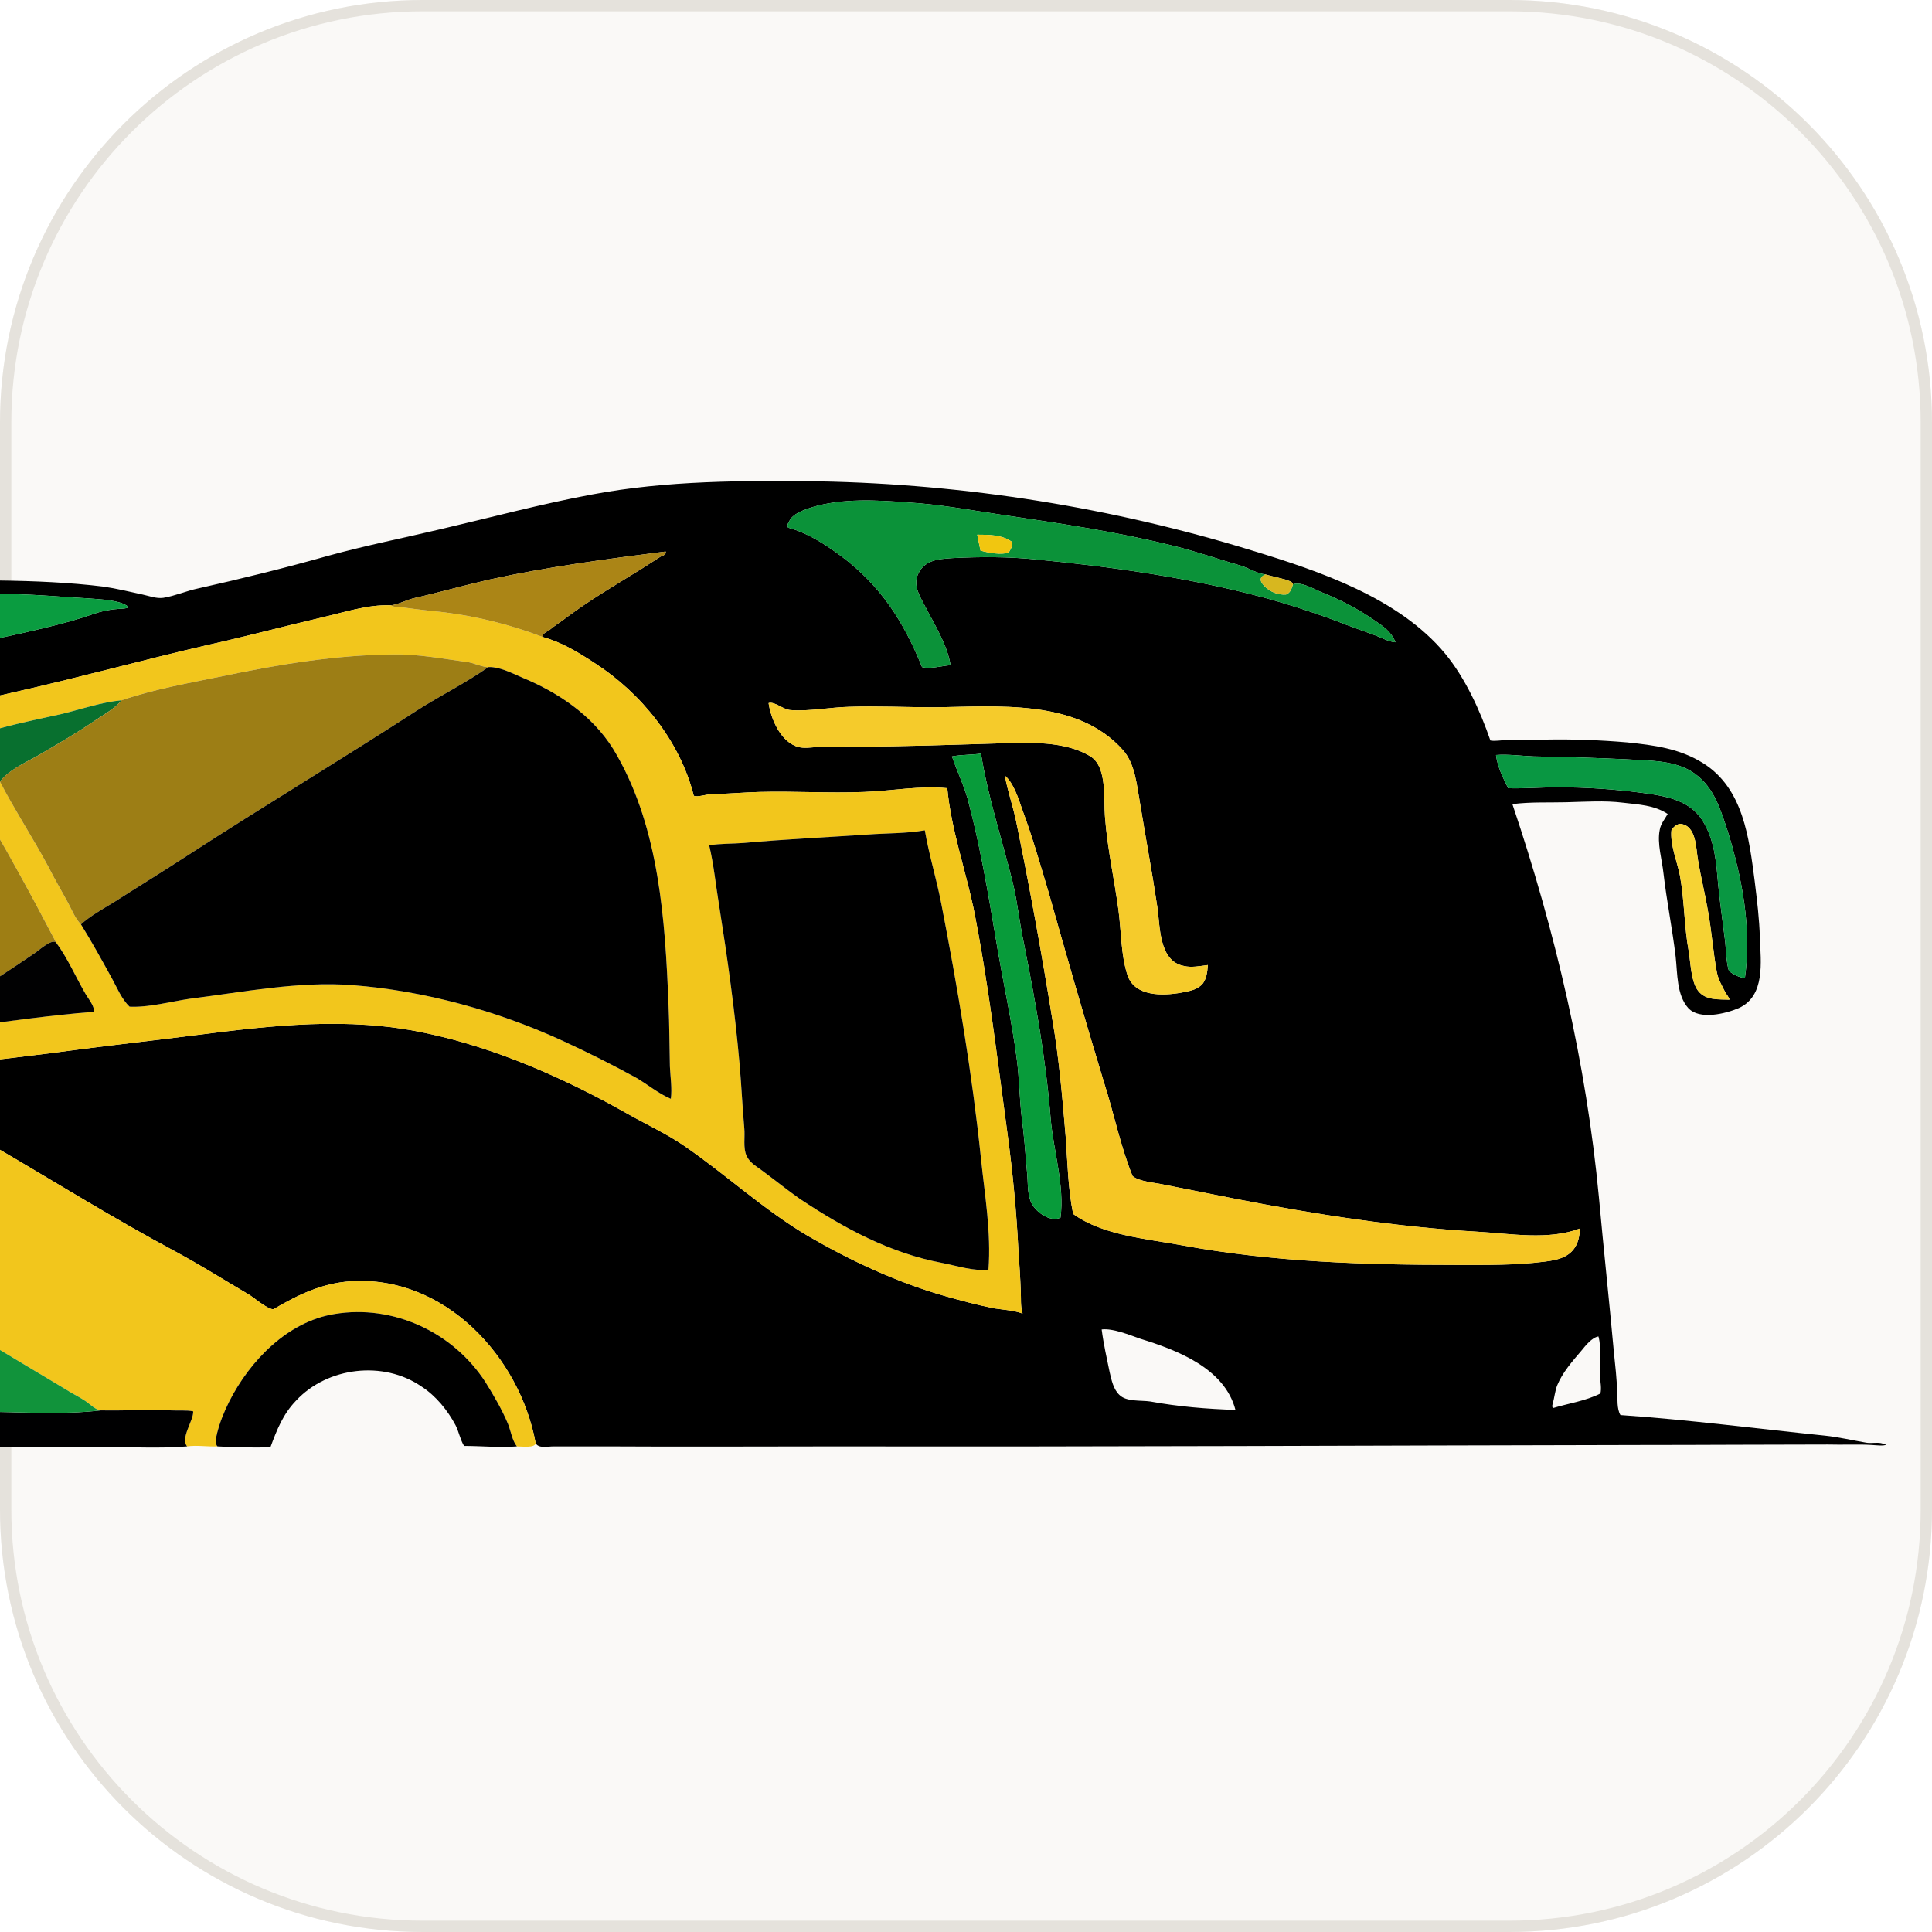
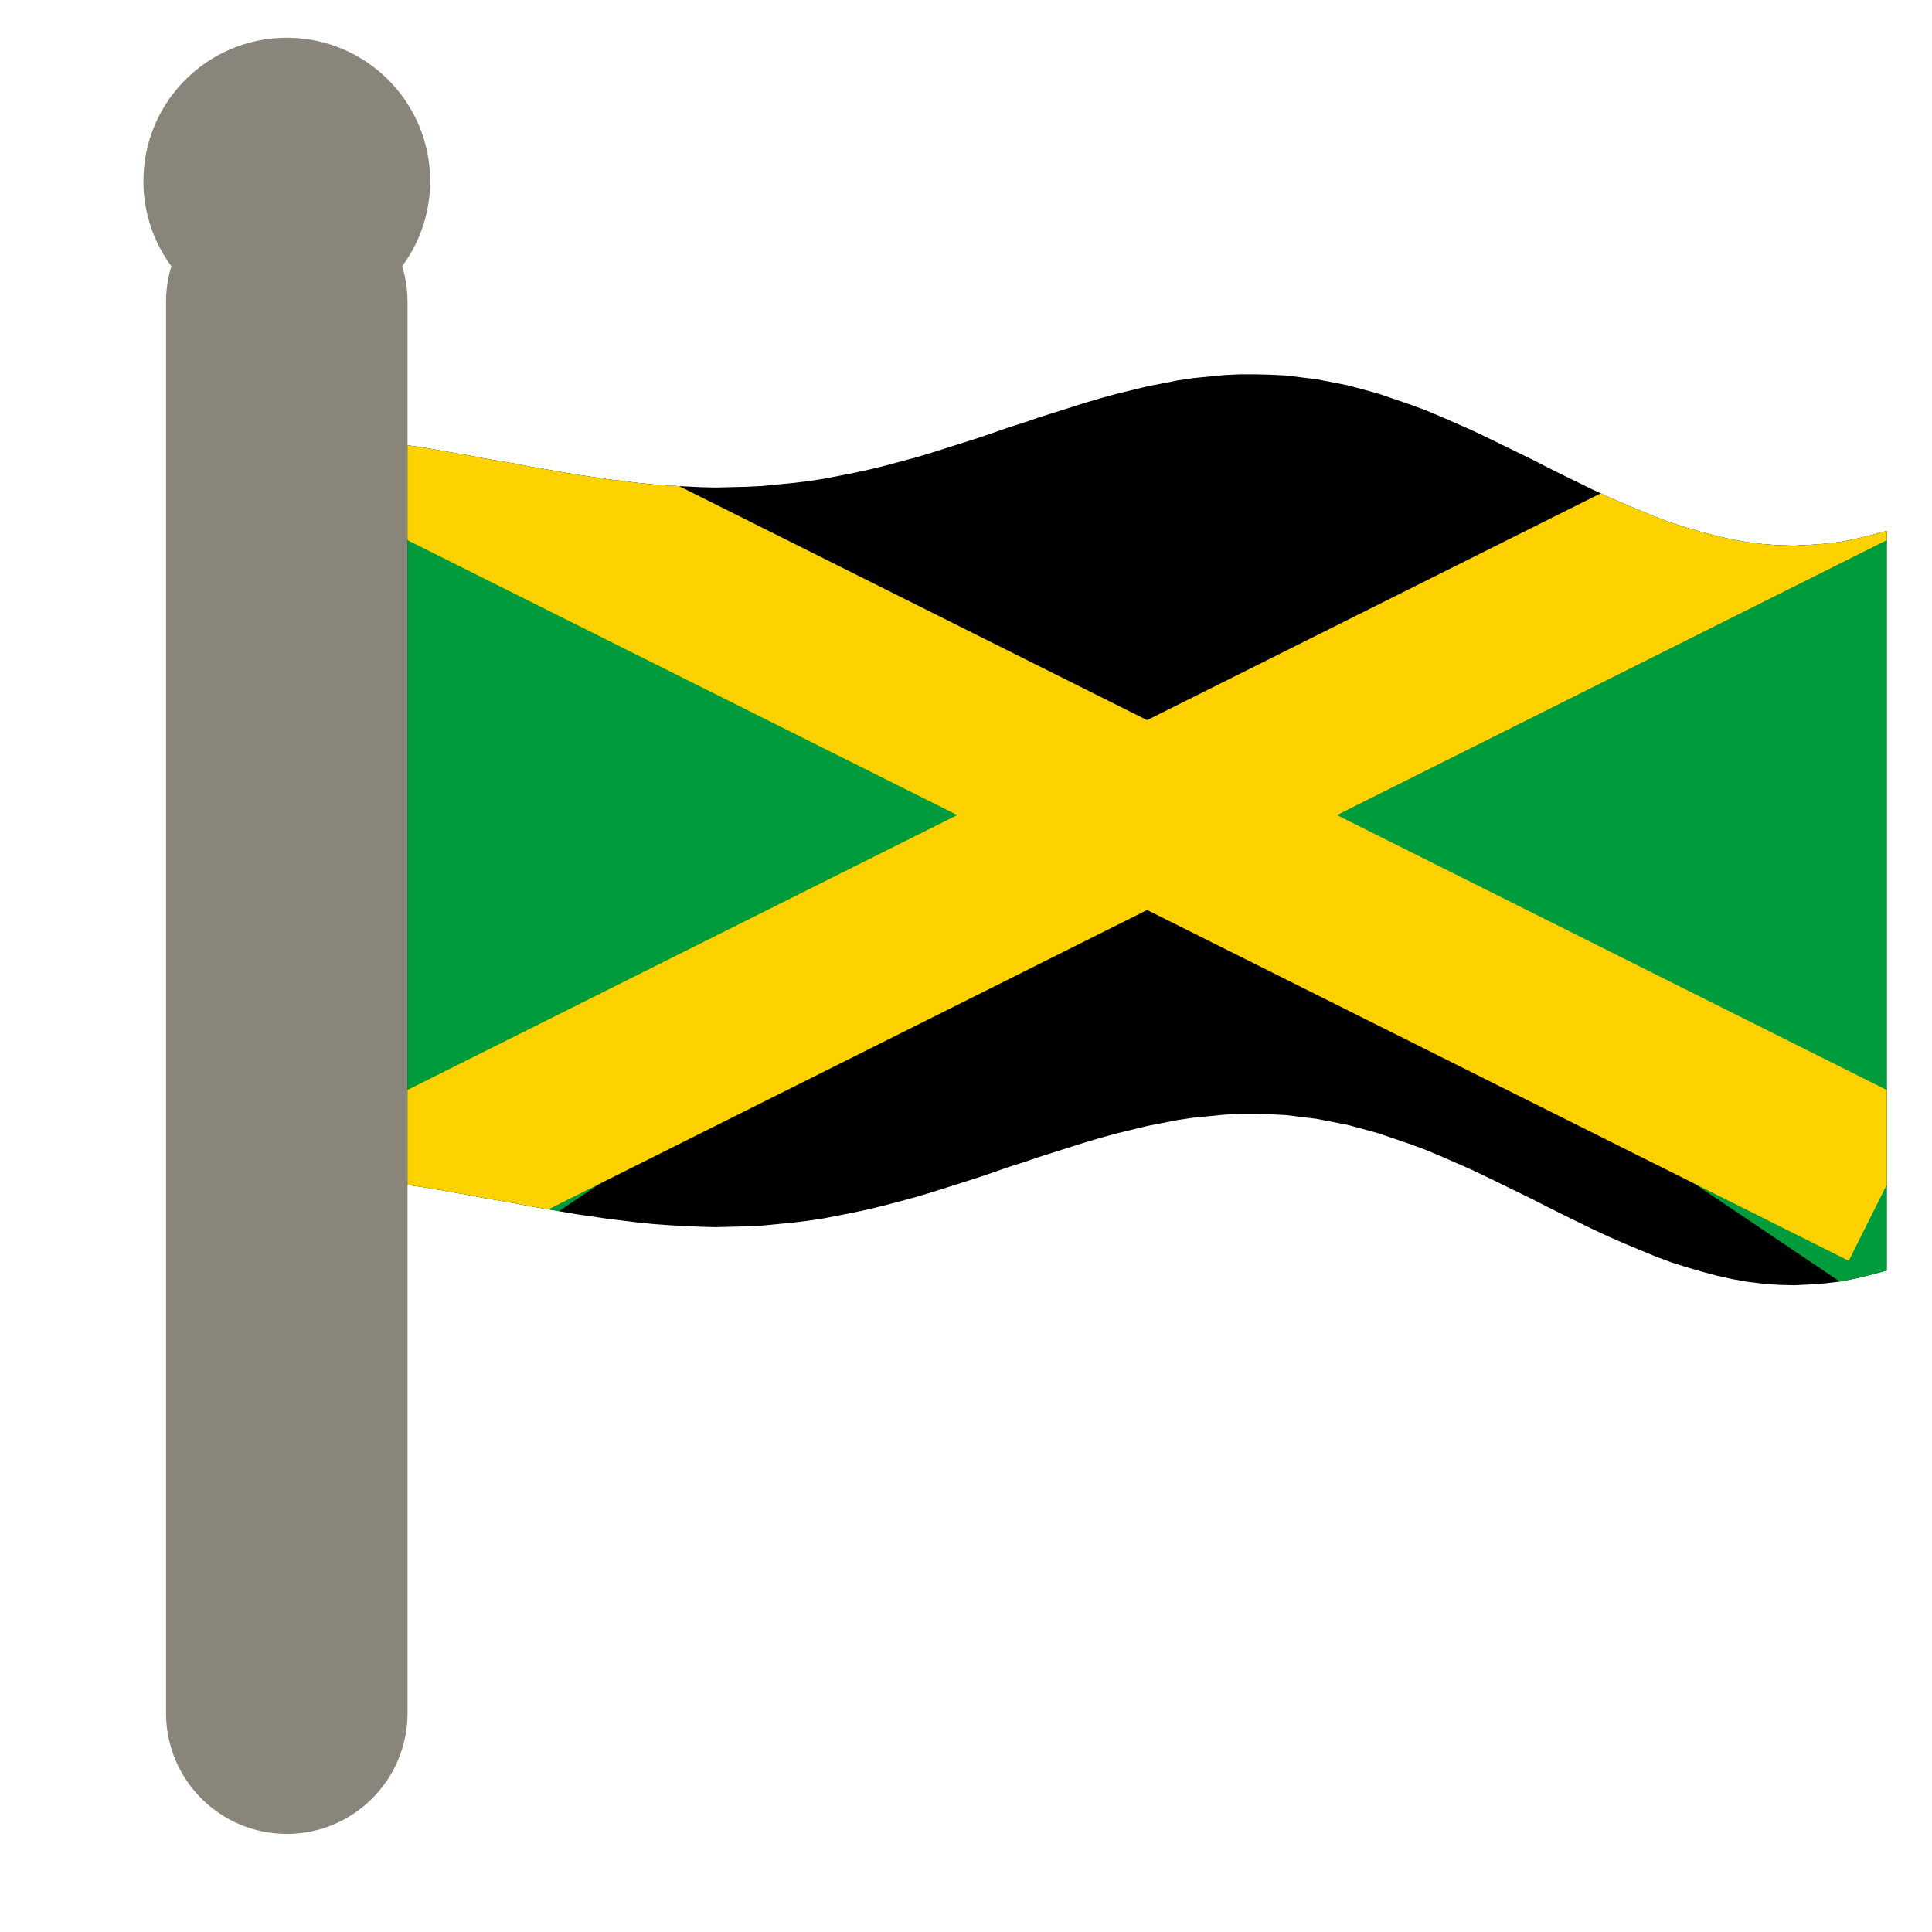
<svg xmlns="http://www.w3.org/2000/svg" viewBox="0 0 512 512" role="img" aria-label="MAPL Tours Jamaica">
  <defs>
-     <clipPath id="tile">
-       <rect width="512" height="512" rx="112" />
+     <clipPath id="cloth">
+       <path d="M 108.0 118.0 L 112.1 118.6 L 116.2 119.3 L 120.2 120.0 L 124.3 120.7 L 128.4 121.5 L 132.5 122.2 L 136.6 122.9 L 140.7 123.7 L 144.8 124.4 L 148.8 125.1 L 152.9 125.8 L 157.0 126.4 L 161.1 127.0 L 165.2 127.5 L 169.2 128.0 L 173.3 128.4 L 177.4 128.7 L 181.5 128.9 L 185.6 129.1 L 189.7 129.2 L 193.8 129.1 L 197.8 129.0 L 201.9 128.8 L 206.0 128.4 L 210.1 128.0 L 214.2 127.5 L 218.2 126.9 L 222.3 126.1 L 226.4 125.3 L 230.5 124.4 L 234.6 123.4 L 238.7 122.3 L 242.8 121.2 L 246.8 120.0 L 250.9 118.7 L 255.0 117.4 L 259.1 116.1 L 263.2 114.7 L 267.2 113.3 L 271.3 112.0 L 275.4 110.6 L 279.5 109.3 L 283.6 108.0 L 287.7 106.7 L 291.8 105.5 L 295.8 104.4 L 299.9 103.4 L 304.0 102.4 L 308.1 101.6 L 312.2 100.8 L 316.2 100.2 L 320.3 99.8 L 324.4 99.4 L 328.5 99.2 L 332.6 99.2 L 336.7 99.3 L 340.8 99.5 L 344.8 100.0 L 348.9 100.5 L 353.0 101.3 L 357.1 102.1 L 361.2 103.2 L 365.2 104.3 L 369.3 105.7 L 373.4 107.1 L 377.5 108.6 L 381.6 110.3 L 385.7 112.1 L 389.8 113.9 L 393.8 115.8 L 397.9 117.8 L 402.0 119.8 L 406.1 121.8 L 410.2 123.9 L 414.2 125.9 L 418.3 127.9 L 422.4 129.9 L 426.5 131.8 L 430.6 133.6 L 434.7 135.3 L 438.8 137.0 L 442.8 138.5 L 446.9 139.8 L 451.0 141.0 L 455.1 142.1 L 459.2 143.0 L 463.2 143.7 L 467.3 144.2 L 471.4 144.5 L 475.5 144.6 L 479.6 144.4 L 483.7 144.1 L 487.8 143.6 L 491.8 142.8 L 495.9 141.8 L 500.0 140.7 L 500.0 336.7 L 495.9 337.8 L 491.8 338.8 L 487.8 339.6 L 483.7 340.1 L 479.6 340.4 L 475.5 340.6 L 471.4 340.5 L 467.3 340.2 L 463.2 339.7 L 459.2 339.0 L 455.1 338.1 L 451.0 337.0 L 446.9 335.8 L 442.8 334.5 L 438.8 333.0 L 434.7 331.3 L 430.6 329.6 L 426.5 327.8 L 422.4 325.9 L 418.3 323.9 L 414.2 321.9 L 410.2 319.9 L 406.1 317.8 L 402.0 315.8 L 397.9 313.8 L 393.8 311.8 L 389.8 309.9 L 385.7 308.1 L 381.6 306.3 L 377.5 304.6 L 373.4 303.1 L 369.3 301.7 L 365.2 300.3 L 361.2 299.2 L 357.1 298.1 L 353.0 297.3 L 348.9 296.5 L 344.8 296.0 L 340.8 295.5 L 336.7 295.3 L 332.6 295.2 L 328.5 295.2 L 324.4 295.4 L 320.3 295.8 L 316.2 296.2 L 312.2 296.8 L 308.1 297.6 L 304.0 298.4 L 299.9 299.4 L 295.8 300.4 L 291.8 301.5 L 287.7 302.7 L 283.6 304.0 L 279.5 305.3 L 275.4 306.6 L 271.3 308.0 L 267.2 309.3 L 263.2 310.7 L 259.1 312.1 L 255.0 313.4 L 250.9 314.7 L 246.8 316.0 L 242.8 317.2 L 238.7 318.3 L 234.6 319.4 L 230.5 320.4 L 226.4 321.3 L 222.3 322.1 L 218.2 322.9 L 214.2 323.5 L 210.1 324.0 L 206.0 324.4 L 201.9 324.8 L 197.8 325.0 L 193.8 325.1 L 189.7 325.2 L 185.6 325.1 L 181.5 324.9 L 177.4 324.7 L 173.3 324.4 L 169.2 324.0 L 165.2 323.5 L 161.1 323.0 L 157.0 322.4 L 152.9 321.8 L 148.8 321.1 L 144.8 320.4 L 140.7 319.7 L 136.6 318.9 L 132.5 318.2 L 128.4 317.5 L 124.3 316.7 L 120.2 316.0 L 116.2 315.3 L 112.1 314.6 L 108.0 314.0 Z" />
    </clipPath>
  </defs>
-   <rect width="512" height="512" rx="112" fill="#FAF9F7" />
-   <rect x="1.5" y="1.5" width="509" height="509" rx="110.5" fill="none" stroke="#E5E2DC" stroke-width="3" />
-   <g clip-path="url(#tile)">
-     <g transform="translate(-595.06 -275.84) scale(1.23971)">
-       <path d="M594.5 531C591.1 512.5 575 495.1 555 496.4C548.8 496.8 543.7 499.3 538.4 502.4C536.8 502.2 534.3 499.8 532.8 499C527.7 496 522.8 492.9 517.6 490.1C504.5 483.1 491.8 475.2 479 467.7C473.3 464.4 467.6 461.2 461.9 457.9C459.2 456.4 456.1 454.9 453.7 452.9C454.9 452.2 456.5 452.2 457.9 452C461.1 451.5 464.2 450.9 467.4 450.5C477.6 449.2 487.8 448.1 498 446.7C505.9 445.7 513.8 444.8 521.7 443.8C538.2 441.7 554.4 439.8 570.8 443.3C585.7 446.4 600.5 452.9 613.8 460.4C617.8 462.7 622 464.6 625.9 467.2C635 473.4 643.2 481.1 652.7 486.7C661.8 492 671.7 496.6 681.8 499.5C685.3 500.5 689 501.5 692.6 502.2C694.6 502.5 696.7 502.6 698.6 503.3C698.1 501.8 698.3 500 698.2 498.4C698.1 495.5 697.9 492.7 697.7 489.8C697.3 481.6 696.5 473.3 695.4 465.1C693.2 449 691.3 432.6 688.1 416.6C686.3 408.2 683.3 399.6 682.5 391C676.7 390.4 670.5 391.6 664.7 391.8C657.2 392.1 649.8 391.6 642.3 391.8C638.9 391.9 635.4 392.2 631.9 392.3C631 392.3 629 393 628.3 392.6C625.4 381 617.1 370.7 607.2 364.3C603.7 362 600.1 359.8 596.1 358.7C595.7 358.1 596.9 357.5 597.3 357.3C598.6 356.2 600.1 355.3 601.5 354.2C606.5 350.5 612 347.3 617.3 344C618.6 343.2 619.9 342.3 621.2 341.5C621.7 341.3 622.5 341 622.3 340.4C609.7 342 596.9 343.7 584.6 346.4C579.3 347.6 574.1 349.1 568.8 350.3C567.2 350.6 565 351.8 563.5 351.9C558.6 351.7 553.6 353.4 548.8 354.5C540.6 356.4 532.5 358.6 524.3 360.4C510.5 363.6 496.7 367.4 482.9 370.5C468.9 373.7 454.9 376.9 440.9 380.3C416.6 386.2 392.1 391.5 367.7 397.1C345.1 402.3 322.5 407.8 299.8 412.7C283.4 416.3 267.2 420.1 250.9 423.7C243.5 425.3 235.8 426.2 228.6 428.4C222.2 430.3 219.4 436.3 217.5 442.3C216 447.5 215.4 452.6 215.1 457.9C214.8 461.8 214.8 466.3 216.4 470C217.8 473.1 220.4 475.8 223.2 477.8C227.6 480.9 232.8 479.9 237.8 479.2C244.5 478.2 251.3 477.6 258.1 476.6C264.5 475.7 271 475.3 277.4 474.5C292.9 472.7 308.2 470.2 323.7 468.8C329.2 468.3 334.6 467.1 340.1 466.3C342.2 466 344.6 465.2 346.7 465.5C347.2 465.8 345.2 466.6 344.9 466.8C343.4 467.6 342 468.6 340.5 469.4C336.3 471.9 332.1 474.7 327.9 477.3C321.1 481.5 313.8 485.4 307.2 489.8C303.1 492.6 298.7 495 294.6 497.7C293.5 498.4 292.5 499.7 291.4 500.3C289.6 500.4 287.9 499.8 286.1 500C281.7 500.4 277.3 503.4 274.4 506.5C272.4 508.7 271.8 512.2 269.3 513.8C264 517.3 258 519.8 252.9 523.5C251.2 524.7 249 525.6 247.7 527.2C252.3 527.7 257 527 261.5 527.6C262.5 527.8 263.5 527.7 264.4 528C264.2 529.1 264.1 531.2 263.4 532.1C259.6 532.7 255.4 532.2 251.5 532.2C243.7 532.2 235.8 532.2 228 532.2C204.2 532.2 180.3 532.4 156.5 532.5C147.6 532.5 138.7 532.7 129.8 532.7C127.4 532.8 125.1 532.4 122.8 532.4C121.7 532.4 120.2 532.6 119.2 532C121.4 531.2 124 531.4 126.3 531.1C133.6 529.9 141.1 530.1 148.5 529.6C168.8 528.3 189.1 526.3 209.5 525.8C209.4 525.4 208.5 524.5 208.3 524.1C207.7 523.3 207.2 522.3 206.9 521.3C205.5 517 205.6 511 206 506.4C200.1 506.3 194.3 505.2 188.5 504.5C182.2 503.7 175.8 503.2 169.5 502.5C169.9 501.5 170.8 501.6 171.7 501.5C173.9 501.2 176 501.1 178.1 501.1C187.3 500.9 196.7 499.1 205.9 499.6C206.3 498.2 206.1 496.5 206.1 495.1C206.1 492.4 206.3 489.8 205.9 487.1C185.5 489 164.9 489.7 144.4 490.9C138.6 491.2 132.7 491.6 126.8 491.8C124.1 491.9 120.6 492.3 118.1 491.4C118.8 490.9 119.9 490.9 120.7 490.8C122.3 490.6 123.9 490.3 125.6 490C131.9 488.8 138.4 487.9 144.8 487.1C160.9 485 176.8 481.7 192.8 479C197.2 478.3 201.4 477.2 205.8 476.5C206.1 475.9 206.1 475.1 206.1 474.4C206.3 472.6 206.7 470.5 206.2 468.7C200.8 468.7 195.4 468.9 190 468.9C188.7 468.9 187.4 469 186.1 469.1C185.9 469.1 184.8 469.2 184.8 468.9C184.7 468.3 185.6 468.3 186 468.2C187.3 468.1 188.7 467.7 190 467.2C193.5 466 197 465 200.7 464.2C202.7 463.8 205.6 463.7 207.5 462.8C208 460.4 207.8 457.7 207.7 455.3C205.3 454.8 202.1 455.8 199.7 456.3C195.9 456.9 191.9 457.4 188 457.7C177.1 458.4 166.3 460.1 155.4 461.5C147 462.6 138.4 463.2 129.9 463.9C121.6 464.5 113.4 466 105.1 466.8C102.3 467 99.7 467.5 96.9 467.4C96.3 467.4 92.9 467.6 93.2 467.2C95.6 465.6 100.5 465.4 103.5 464.9C111.2 463.5 119 462.3 126.7 461C136.6 459.3 146.3 456.7 156.1 454.6C165.1 452.5 174.2 450.8 183.3 448.7C188.8 447.5 194.3 446.3 199.9 445.2C202.7 444.7 206.1 444.6 208.6 443.5C209.7 440.5 209.7 437 210.6 434C212.1 428.9 215.6 424.8 219.9 422C223.9 419.4 229.4 419.1 233.9 418C243.9 415.6 254 413.3 264 410.9C297.1 403 330.1 395.1 363.4 387.9C364 387.3 364.3 386.4 364.7 385.6C365.7 383.8 367.4 381.3 367.1 379.1C363.8 379.5 360.5 380.5 357.3 381.3C349.9 382.9 342.6 384.8 335.3 386.3C313.9 390.5 292.5 394.2 271.2 398.8C260.6 401.1 250 403.1 239.4 405.6C235.9 406.4 232.4 406.8 228.9 407.5C227.5 407.8 226.2 408.1 224.9 408.4C224.5 408.5 223 408.8 223.7 408.2C230.9 405.6 238.4 404.1 245.9 402.5C252.2 401.1 258.5 399.3 264.8 397.8C293.1 390.8 321.5 383.8 349.8 376.9C367.5 372.6 385.1 368.4 402.7 363.8C413.5 361 424.4 358 435.3 355.5C446.7 352.9 458 348.4 469.5 346.7C473 346.1 476.5 346.6 480 346.6C487.3 346.7 494.8 347 502.1 347.9C504.9 348.3 507.7 349 510.5 349.6C511.9 349.9 513.4 350.5 514.9 350.3C517.4 349.9 519.9 348.8 522.3 348.3C531.7 346.2 541 343.9 550.2 341.3C558.2 339.1 566.3 337.5 574.3 335.6C585 333.1 595.8 330.2 606.6 328.2C622.5 325.2 639.1 325.2 655.2 325.4C686.5 326 717.8 331 747.7 340.2C762.1 344.6 779 350.3 788.9 362.2C793.2 367.4 796.4 374.4 798.6 380.8C799.7 381 801 380.7 802.1 380.7C804.9 380.7 807.7 380.7 810.5 380.6C816.3 380.5 822 380.7 827.8 381.2C833.6 381.8 839 382.5 844 385.6C852.7 391 853.9 401.7 855.1 410.9C855.6 415 856.1 419 856.2 423C856.4 428.1 857.4 435.4 851.7 438C848.9 439.2 843.3 440.6 840.9 438C838.4 435.2 838.6 430.6 838.2 427C837.5 421.1 836.3 415.2 835.6 409.2C835.3 406.3 834.2 402.8 834.8 399.9C835 398.6 835.9 397.6 836.5 396.5C833.6 394.6 830.3 394.5 827 394.1C823 393.6 818.9 393.9 814.8 394C811 394.1 807.2 393.9 803.3 394.4C812.5 421.7 819.1 449.8 821.8 478.5C822.8 489.5 824 500.6 825 511.6C825.3 514.4 825.6 517.2 825.7 520C825.8 521.5 825.6 523.7 826.4 525C841 526 855.5 527.9 870.1 529.4C873 529.7 876 530.4 878.9 530.9C880 531.1 881 530.8 882.1 531C882.2 531.1 883.1 531.1 883.1 531.3C883.1 531.7 880.4 531.4 880.2 531.4C877.1 531.2 874 531.4 870.8 531.3C857.5 531.3 844.1 531.4 830.7 531.4C773.7 531.5 716.6 531.8 659.5 531.7C643 531.7 626.5 531.8 610 531.7C606.1 531.7 602.2 531.7 598.3 531.7C597.1 531.7 595.1 532.2 594.5 531ZM367.9 385.6C367.8 385.8 367.8 386 367.7 386.1C367.9 386.4 368.4 386 368.7 385.9C369.8 385.5 370.9 385.1 372 384.7C376.2 383.5 380.7 382.4 385 381.4C394.7 379.1 404.6 377.2 414.3 374.8C423.1 372.6 431.7 370 440.6 368.4C447.4 367.2 453.9 365.2 460.5 363.4C468.5 361.4 476.5 359.6 484.5 357.9C489.7 356.7 495 355.5 500.1 353.7C501.6 353.2 503.3 352.8 505 352.7C505.3 352.6 507.5 352.7 507.4 352.2C505.7 350.7 500.9 350.6 498.6 350.4C491.1 350 483.4 349.1 475.8 349.7C470.9 350 466.1 351.4 461.3 352.5C452.1 354.5 443 357 433.8 359.5C420.6 363.1 406.8 365.6 393.7 369.9C389.1 371.4 384.4 372.4 379.8 374C376.9 375 373.7 376.2 371.6 378.5C369.7 380.5 368.8 383.1 367.9 385.6ZM644.3 372.8C644.8 376.2 646.9 381.2 650.7 382.2C651.9 382.5 653.3 382.3 654.5 382.2C657.4 382.2 660.3 382 663.2 382.1C673.4 382.1 683.8 381.7 694 381.4C700 381.2 707.8 380.9 713.1 384.2C716.7 386.4 715.9 393.3 716.2 397C716.7 403.8 718.2 410.4 719.1 417.1C719.7 421.6 719.6 426.6 721 430.9C722.5 435.6 728.6 435.4 732.5 434.7C734 434.4 735.6 434.2 736.8 433.1C737.9 432.1 738.1 430.2 738.2 428.8C736.6 429 734.7 429.4 733.1 429C727.7 428 728 420.5 727.4 416.4C726.3 409 724.9 401.6 723.7 394.2C723 390.4 722.7 385.9 720.1 382.9C710.2 371.7 692.9 373.6 679.5 373.7C673.5 373.7 667.5 373.4 661.5 373.6C657.4 373.7 653.1 374.6 649 374.3C647.4 374.2 645.6 372.4 644.3 372.8ZM756.4 347.4C756.3 346.8 755.3 346.6 754.8 346.4C753.4 346 751.9 345.7 750.5 345.3C748.8 345.1 747.2 344.1 745.5 343.5C740.6 342.1 735.8 340.4 730.9 339.2C718.9 336.2 706.7 334.4 694.5 332.6C687.7 331.6 680.9 330.3 674 329.9C667.4 329.4 660.1 329 653.7 330.9C652.2 331.4 650.2 332 649.1 333.3C648.8 333.8 648 334.8 648.5 335.3C652.6 336.4 656.3 338.8 659.7 341.3C668.2 347.6 673.2 355.4 677.1 365.1C678.8 365.6 681.4 364.8 683.2 364.7C682.5 360.3 679.7 355.9 677.7 352C676.7 350.1 675.3 347.9 676.1 345.6C677.4 342.2 680.5 342 683.7 341.8C689.7 341.5 695.6 341.5 701.5 342.1C718.1 343.7 734.3 346 750.4 350.3C756.2 351.9 762.3 353.9 767.9 356.1C770 356.9 772.1 357.6 774.2 358.4C775.5 358.9 776.9 359.7 778.3 359.8C777.5 357.6 775.6 356.3 773.8 355.1C770.2 352.6 766.5 350.7 762.5 349.1C760.8 348.4 758.2 346.8 756.4 347.4ZM683.5 384.2C684.7 387.7 686.4 391.1 687.2 394.6C689.9 405 691.6 415.7 693.4 426.3C694.7 433.7 696.3 441 697.3 448.5C697.9 452.7 697.9 457 698.4 461.3C698.9 465.1 699.2 468.9 699.5 472.6C699.8 474.9 699.5 477.4 700.4 479.5C701.2 481.4 704.4 483.9 706.7 482.8C707.6 476 705.2 468.5 704.6 461.7C703.6 449 701.3 436.3 698.8 423.8C697.9 419.6 697.5 415.3 696.5 411.2C694.2 402 691.2 392.9 689.7 383.6C687.7 383.9 685.6 383.8 683.5 384.2ZM694.8 388.3C695.4 391.6 696.5 394.7 697.2 398C700.1 412.1 702.7 426.4 705 440.7C706.4 448.8 707.1 457.2 707.8 465.4C708.2 470.9 708.3 476.6 709.4 482C715.7 486.6 725.1 487.3 732.6 488.7C752.1 492.3 771.7 492.9 791.5 492.9C797.7 492.9 804 493 810.2 492.2C813.5 491.8 816.4 491 817.4 487.5C817.6 486.7 817.7 485.9 817.8 485.1C811 487.7 802.9 486.2 795.8 485.8C778.5 484.8 761.2 482.1 744.2 478.8C739 477.8 733.8 476.7 728.6 475.7C726.8 475.3 723.5 475.1 722.1 473.9C719.5 467.5 718.1 460.4 716 453.9C711.9 440.4 708 426.9 704.2 413.4C702.4 407.4 700.7 401.4 698.5 395.5C697.7 393.2 696.7 389.9 694.8 388.3ZM715.5 506.7C715.9 509.8 716.6 512.9 717.2 515.8C717.6 517.5 718 519.5 719.3 520.7C720.8 522.2 723.9 521.8 725.9 522.1C731.9 523.2 738 523.7 744.1 523.9C741.8 515 731.6 511.1 723.8 508.7C721.5 507.9 717.9 506.4 715.5 506.7ZM799.8 383.9C800.1 386.4 801.3 388.8 802.4 391C805.9 391.1 809.5 390.8 813 390.8C819.1 390.8 825.1 391.2 831.1 392C836.4 392.7 841.7 393.6 844.4 398.7C846.6 402.7 846.9 407.1 847.3 411.7C847.7 415.7 848.3 419.8 848.8 423.9C849 425.9 849 428.2 849.6 430.1C850.7 430.9 851.7 431.4 853 431.6C854.5 421 852.4 410.1 849.3 400.1C847.6 395 846.2 390.2 841.4 387.3C837.3 384.9 831.9 385.1 827.3 384.8C820.8 384.5 814.4 384.3 807.9 384.2C805.2 384.1 802.5 383.7 799.8 383.9ZM811.9 522.6C811.8 523.3 811.7 523 812 523.5C815.3 522.5 818.9 522 822.1 520.4C822.4 519.4 822.1 517.8 822 516.7C821.9 514 822.4 510.8 821.7 508.2C820.3 508.4 818.9 510.2 818 511.3C816.2 513.4 814 515.9 812.9 518.6C812.4 519.8 812.3 521.3 811.9 522.6ZM837.3 400C837 403.1 838.5 406.6 839.1 409.6C840.1 415 840 420.5 841 425.9C841.4 428.3 841.5 432.4 843 434.3C844.6 436.4 847.4 436.1 849.7 436.2C849.7 435.8 849 435 848.8 434.6C848.1 433.2 847.3 431.9 847 430.3C846.2 426 845.9 421.5 845.1 417.2C844.5 413.6 843.6 410.1 843 406.5C842.5 403.8 842.7 398.8 839 398.6C838.2 398.9 837.7 399.3 837.3 400Z" opacity="1" fill="#000000" fill-rule="evenodd" />
-       <path d="M563.5 351.9C564.4 352.4 565.4 352.2 566.5 352.4C569.3 352.8 572.2 353.1 575 353.4C582.2 354.3 589.3 356.1 596.1 358.7C600.1 359.8 603.7 362 607.2 364.3C617.1 370.7 625.4 381 628.3 392.6C629 393 631 392.3 631.9 392.3C635.4 392.2 638.9 391.9 642.3 391.8C649.8 391.6 657.2 392.1 664.7 391.8C670.5 391.6 676.7 390.4 682.5 391C683.3 399.6 686.3 408.2 688.1 416.6C691.3 432.6 693.2 449 695.4 465.1C696.5 473.3 697.3 481.6 697.7 489.8C697.9 492.7 698.1 495.5 698.2 498.4C698.3 500 698.1 501.8 698.6 503.3C696.7 502.6 694.6 502.5 692.6 502.2C689 501.5 685.3 500.5 681.8 499.5C671.7 496.6 661.8 492 652.7 486.7C643.2 481.1 635 473.4 625.9 467.2C622 464.6 617.8 462.7 613.8 460.4C600.5 452.9 585.7 446.4 570.8 443.3C554.4 439.8 538.2 441.7 521.7 443.8C513.8 444.8 505.9 445.7 498 446.7C487.8 448.1 477.6 449.2 467.4 450.5C464.2 450.9 461.1 451.5 457.9 452C456.5 452.2 454.9 452.2 453.7 452.9C456.1 454.9 459.2 456.4 461.9 457.9C467.6 461.2 473.3 464.4 479 467.7C491.8 475.2 504.5 483.1 517.6 490.1C522.8 492.9 527.7 496 532.8 499C534.3 499.8 536.8 502.2 538.4 502.4C543.7 499.3 548.8 496.8 555 496.4C575 495.1 591.1 512.5 594.5 531C594.4 532.1 591.5 531.7 590.5 531.7C589.5 530.5 589.2 528.4 588.6 526.9C587.3 523.8 585.6 520.9 583.8 518C576.9 507.3 564.1 501.3 551.5 503.4C541.5 505 533.4 513.4 529 522.1C527.9 524.3 527 526.5 526.4 528.9C526.2 529.7 525.9 531.2 526.5 531.7C524.4 531.8 522.1 531.4 520 531.7C518.5 529.9 521.4 526.2 521.3 524.2C519.8 523.9 518.1 524.1 516.5 524C511.5 523.8 506.5 524.1 501.5 524C500.3 523.8 499.4 522.8 498.4 522.1C497.1 521.2 495.6 520.5 494.2 519.6C488 515.9 481.7 512.1 475.5 508.4C459.3 498.7 443.2 488.8 426.7 479.7C421 476.5 415.5 472.7 409.6 469.7C403.5 473.3 397.7 477.2 391.7 480.9C375.9 490.5 360 499.9 344.4 509.8C339.1 513.2 333.7 516.5 328.4 519.9C327 520.8 323.4 522.4 323 524.2C320.2 523.9 317.1 524.2 314.3 524.3C314.9 526.4 314.7 530.9 316.5 532.1C314.8 532.1 313.2 532 311.5 531.9C310.8 531.3 310.6 530.1 310.3 529.3C309.6 527.1 309 524.9 308.2 522.7C306.4 518.1 303.5 514.1 299.8 510.8C298.1 509.3 296.3 508.1 294.3 507.2C279.6 500.7 269.6 519.4 269.2 531.5C268.3 532.4 264.8 531.9 263.4 532.1C264.1 531.2 264.2 529.1 264.4 528C263.5 527.7 262.5 527.8 261.5 527.6C257 527 252.3 527.7 247.7 527.2C249 525.6 251.2 524.7 252.9 523.5C258 519.8 264 517.3 269.3 513.8C271.8 512.2 272.4 508.7 274.4 506.5C277.3 503.4 281.7 500.4 286.1 500C287.9 499.8 289.6 500.4 291.4 500.3C292.5 499.7 293.5 498.4 294.6 497.7C298.7 495 303.1 492.6 307.2 489.8C313.8 485.4 321.1 481.5 327.9 477.3C332.1 474.7 336.3 471.9 340.5 469.4C342 468.6 343.4 467.6 344.9 466.8C345.2 466.6 347.2 465.8 346.7 465.5C344.6 465.2 342.2 466 340.1 466.3C334.6 467.1 329.2 468.3 323.7 468.8C308.2 470.2 292.9 472.7 277.4 474.5C271 475.3 264.5 475.7 258.1 476.6C251.3 477.6 244.5 478.2 237.8 479.2C232.8 479.9 227.6 480.9 223.2 477.8C220.4 475.8 217.8 473.1 216.4 470C214.8 466.3 214.8 461.8 215.1 457.9C215.4 452.6 216 447.5 217.5 442.3C219.4 436.3 222.2 430.3 228.6 428.4C235.8 426.2 243.5 425.3 250.9 423.7C267.2 420.1 283.4 416.3 299.8 412.7C322.5 407.8 345.1 402.3 367.7 397.1C392.1 391.5 416.6 386.2 440.9 380.3C454.9 376.9 468.9 373.7 482.9 370.5C496.7 367.4 510.5 363.6 524.3 360.4C532.5 358.6 540.6 356.4 548.8 354.5C553.6 353.4 558.6 351.7 563.5 351.9ZM220.5 453.1C220.2 455.8 220.1 458.6 220.4 461.4C221 466.2 223.2 471.5 228.3 473C232.3 474.1 237.3 472.8 241.3 472.2C248.8 471 256.4 470 263.9 469.2C264.2 468.4 263.2 467.2 262.9 466.5C261.8 463.9 260.6 461.4 259.4 458.9C257.9 455.7 256.8 452.4 255.4 449.1C252.6 442.8 249.3 436.8 247.2 430.1C242.6 431.2 237.8 431.9 233.1 432.9C231.1 433.3 228.6 433.6 226.9 434.9C221.9 438.8 221.3 447.3 220.5 453.1ZM250.8 428.9C254.3 438.2 259.2 446.9 263 456.1C264.3 459.5 265.4 463.4 267.4 466.4C267.9 467 268.2 468.2 268.8 468.6C275.8 467.2 283.2 466.7 290.3 465.8C296.2 465.1 302 463.9 307.9 463.3C312.3 462.9 316.7 462.2 321.2 461.6C323 461.3 325.3 461.6 327 461C322.7 451.3 317.4 441.9 312.5 432.5C309.9 427.5 308 422.1 305 417.3C304 416.8 302 417.4 300.9 417.7C297.6 418.4 294.3 419.4 290.9 420.1C283.4 421.7 275.9 423.4 268.3 425C262.5 426.1 256.4 427 250.8 428.9ZM388 421C385.8 416.1 383.3 411.1 380.8 406.3C380.1 405 379.3 401.9 378.1 401C371.9 402.5 365.3 402.7 359.3 405.2C356.4 405.3 353.5 406.3 350.7 406.9C347.3 407.8 343.8 408.4 340.3 409.2C330.4 411.4 320.1 413.2 310.5 416.4C311.9 418.4 313.2 420.7 314 423C318.1 432 323.1 440.7 327.5 449.6C329.2 453 331.6 456.5 332.7 460.2C333.6 460.5 334.8 460.1 335.7 460C337.9 459.7 340.2 459.6 342.4 459.4C347.9 458.8 353.5 458.2 359 457.3C362.2 456.7 365.3 455.7 368.6 455.4C371.7 455.6 374.9 454.8 378 454.4C383.5 453.7 389.1 452.9 394.7 452.2C396.9 452 399.1 451.6 401.3 451.3C401.7 451.3 403.1 451.3 403.4 451C401.2 445.6 397.9 440.5 395.2 435.4C392.8 430.7 390.8 425.4 388 421ZM397.9 427C401 432.6 403.6 438.6 406.6 444.2C407.4 445.7 408.4 449.2 409.7 450.1C421 447.9 432.8 447.4 444.2 445.7C447.9 445.1 451.6 444.7 455.3 444.1C457.5 443.8 460.2 443 462.5 443.6C466 443.6 469.7 442.4 473.2 441.9C482.1 440.8 491 439.5 500 438.8C500.4 437.8 498.8 435.9 498.3 435C496.2 431.4 494.5 427.4 492 424C486.4 413.3 480.7 402.8 474.4 392.5C472 388.7 469.3 384.5 467.4 380.4C466.5 380.4 465.4 381.1 464.5 381.4C462.2 381.9 460 382.5 457.8 383C450.7 384.5 443.6 385.9 436.6 387.7C419.4 392.1 401.8 395 384.6 399.4C385 402.5 387.3 405.6 388.6 408.5C391.5 414.8 394.2 421.2 397.9 427ZM480 389.6C483.2 395.8 487.1 401.7 490.4 407.9C491.7 410.5 493.2 413 494.6 415.6C495.4 417.1 496.1 418.9 497.3 420.1C499.6 423.8 501.8 427.8 503.9 431.6C505 433.6 506 436.1 507.7 437.7C511.8 437.9 516.5 436.6 520.6 436C531.9 434.6 543.9 432.2 555.4 433.1C570.8 434.3 586.4 438.6 600.5 445.1C605.7 447.5 610.9 450.1 616 452.9C618.4 454.3 620.8 456.3 623.4 457.4C623.7 455.2 623.3 452.7 623.2 450.5C623.1 446 623.1 441.6 622.9 437.1C622.2 419.3 620.9 399.8 611.9 384C607.7 376.4 600.5 371.2 592.7 367.8C590.2 366.8 587.1 365 584.4 365.1C583.3 365.2 581 364.1 579.7 364C574.5 363.3 569.3 362.3 564.1 362.4C552 362.5 539.7 364.5 527.8 367C520.5 368.5 513 369.8 506 372.2C501.7 372.6 497.4 374.1 493.3 375.1C487.1 376.5 480.6 377.7 474.6 379.9C476.3 383.2 478.3 386.3 480 389.6ZM631.6 403.2C632.6 407.4 633 411.7 633.7 415.9C635.5 427.3 637.1 438.6 638.1 450C638.5 454.6 638.7 459.1 639.1 463.6C639.3 465.5 638.8 467.9 639.6 469.6C640.3 471.1 641.8 471.9 643 472.8C645.7 474.8 648.3 476.9 651 478.8C660.5 485.1 670.3 490.4 681.5 492.5C684.6 493.1 688.2 494.3 691.3 493.9C691.9 486 690.5 477.9 689.7 470.2C687.8 451.9 684.7 433.6 681.2 415.6C680.2 410.4 678.6 405.3 677.7 400C673.7 400.7 669.5 400.6 665.5 400.9C656.6 401.5 647.8 401.9 639 402.7C636.5 402.9 634 402.8 631.6 403.2Z" opacity="1" fill="#f2c61c" fill-rule="evenodd" />
-       <path d="M220.5 453.1C221.3 447.3 221.9 438.8 226.9 434.9C228.6 433.6 231.1 433.3 233.1 432.9C237.8 431.9 242.6 431.2 247.2 430.1C249.3 436.8 252.6 442.8 255.4 449.1C256.8 452.4 257.9 455.7 259.4 458.9C260.6 461.4 261.8 463.9 262.9 466.5C263.2 467.2 264.2 468.4 263.9 469.2C256.4 470 248.8 471 241.3 472.2C237.3 472.8 232.3 474.1 228.3 473C223.2 471.5 221 466.2 220.4 461.4C220.1 458.6 220.2 455.8 220.5 453.1Z" opacity="1" fill="#000000" fill-rule="evenodd" />
-       <path d="M250.8 428.9C256.4 427 262.5 426.1 268.3 425C275.9 423.4 283.4 421.7 290.9 420.1C294.3 419.4 297.6 418.4 300.9 417.7C302 417.4 304 416.8 305 417.3C308 422.1 309.9 427.5 312.5 432.5C317.4 441.9 322.7 451.3 327 461C325.3 461.6 323 461.3 321.2 461.6C316.7 462.2 312.3 462.9 307.9 463.3C302 463.9 296.2 465.1 290.3 465.8C283.2 466.7 275.8 467.2 268.8 468.6C268.2 468.2 267.9 467 267.4 466.4C265.4 463.4 264.3 459.5 263 456.1C259.2 446.9 254.3 438.2 250.8 428.9Z" opacity="1" fill="#000000" fill-rule="evenodd" />
-       <path d="M311.5 531.9C310.9 532.2 310.1 531.9 309.5 531.9C307.7 531.9 305.8 531.8 304 532C303.1 531.5 303.1 529.1 302.8 528.1C302 525.6 300.6 523.1 298.9 521.2C293 514.4 283.2 516.1 278.8 523.4C277.7 525.2 277 527.1 276.5 529.2C276.2 530.1 276.4 531.5 275.8 532.3C274 532.3 272.3 532.2 270.5 532.2C269.8 532.2 269.2 532.3 269.2 531.5C269.6 519.4 279.6 500.7 294.3 507.2C296.3 508.1 298.1 509.3 299.8 510.8C303.5 514.1 306.4 518.1 308.2 522.7C309 524.9 309.6 527.1 310.3 529.3C310.6 530.1 310.8 531.3 311.5 531.9Z" opacity="1" fill="#010101" fill-rule="evenodd" />
-       <path d="M359.3 405.2C359.4 406.6 362.5 407.2 363.8 407.9C368.3 410.1 372.4 412.7 376.6 415.3C379.4 417 382.3 418.4 385.2 419.9C385.7 420.2 387.9 421.7 388 421C390.8 425.4 392.8 430.7 395.2 435.4C397.9 440.5 401.2 445.6 403.4 451C403.1 451.3 401.7 451.3 401.3 451.3C399.1 451.6 396.9 452 394.7 452.2C389.1 452.9 383.5 453.7 378 454.4C374.9 454.8 371.7 455.6 368.6 455.4C368.5 454.4 367.2 453.7 366.5 453.3C364.4 452.1 362.3 451 360.2 449.7C351.8 444.6 343.1 439.7 334.7 434.5C330.2 431.6 325.5 429.2 321 426.5C319.1 425.4 317.4 424.4 315.7 423.1C315.2 422.7 314.1 422 314 423C313.2 420.7 311.9 418.4 310.5 416.4C320.1 413.2 330.4 411.4 340.3 409.2C343.8 408.4 347.3 407.8 350.7 406.9C353.5 406.3 356.4 405.3 359.3 405.2Z" opacity="1" fill="#a27f14" fill-rule="evenodd" />
-       <path d="M314 423C314.1 422 315.2 422.7 315.7 423.1C317.4 424.4 319.1 425.4 321 426.5C325.5 429.2 330.2 431.6 334.7 434.5C343.1 439.7 351.8 444.6 360.2 449.7C362.3 451 364.4 452.1 366.5 453.3C367.2 453.7 368.5 454.4 368.6 455.4C365.3 455.7 362.2 456.7 359 457.3C353.5 458.2 347.9 458.8 342.4 459.4C340.2 459.6 337.9 459.7 335.7 460C334.8 460.1 333.6 460.5 332.7 460.2C331.6 456.5 329.2 453 327.5 449.6C323.1 440.7 318.1 432 314 423Z" opacity="1" fill="#010000" fill-rule="evenodd" />
-       <path d="M323 524.2C333.2 524.7 343.7 524.3 354 524.3C379 524.5 404 524.4 429 524.4C444.7 524.5 460.3 524.4 476 524.3C484.4 524.3 493.2 525 501.5 524C506.5 524.1 511.5 523.8 516.5 524C518.1 524.1 519.8 523.9 521.3 524.2C521.4 526.2 518.5 529.9 520 531.7C513.9 532.2 507.6 531.8 501.5 531.8C489.5 531.8 477.5 531.8 465.5 531.8C430.5 531.7 395.5 531.7 360.5 531.8C351.2 531.9 341.8 531.9 332.5 532C327.2 532 321.8 531.6 316.5 532.1C314.7 530.9 314.9 526.4 314.3 524.3C317.1 524.2 320.2 523.9 323 524.2Z" opacity="1" fill="#000001" fill-rule="evenodd" />
-       <path d="M501.5 524C493.2 525 484.4 524.3 476 524.3C460.3 524.4 444.7 524.5 429 524.4C404 524.4 379 524.5 354 524.3C343.7 524.3 333.2 524.7 323 524.2C323.4 522.4 327 520.8 328.4 519.9C333.7 516.5 339.1 513.2 344.4 509.8C360 499.9 375.9 490.5 391.7 480.9C397.7 477.2 403.5 473.3 409.6 469.7C415.5 472.7 421 476.5 426.7 479.7C443.2 488.8 459.3 498.7 475.5 508.4C481.7 512.1 488 515.9 494.2 519.6C495.6 520.5 497.1 521.2 498.4 522.1C499.4 522.8 500.3 523.8 501.5 524Z" opacity="1" fill="#11933b" fill-rule="evenodd" />
-       <path d="M359.3 405.2C365.3 402.7 371.9 402.5 378.1 401C379.3 401.9 380.1 405 380.8 406.3C383.3 411.1 385.8 416.1 388 421C387.9 421.7 385.7 420.2 385.2 419.9C382.3 418.4 379.4 417 376.6 415.3C372.4 412.7 368.3 410.1 363.8 407.9C362.5 407.2 359.4 406.6 359.3 405.2Z" opacity="1" fill="#157535" fill-rule="evenodd" />
-       <path d="M367.9 385.6C368.8 383.1 369.7 380.5 371.6 378.5C373.7 376.2 376.9 375 379.8 374C384.4 372.4 389.1 371.4 393.7 369.9C406.8 365.6 420.6 363.1 433.8 359.5C443 357 452.1 354.5 461.3 352.5C466.1 351.4 470.9 350 475.8 349.7C483.4 349.1 491.1 350 498.6 350.4C500.9 350.6 505.7 350.7 507.4 352.2C507.5 352.7 505.3 352.6 505 352.7C503.3 352.8 501.6 353.2 500.1 353.7C495 355.5 489.7 356.7 484.5 357.9C476.5 359.6 468.5 361.4 460.5 363.4C453.9 365.2 447.4 367.2 440.6 368.4C431.7 370 423.1 372.6 414.3 374.8C404.6 377.2 394.7 379.1 385 381.4C380.7 382.4 376.2 383.5 372 384.7C370.9 385.1 369.8 385.5 368.7 385.9C368.4 386 367.9 386.4 367.7 386.1C367.8 386 367.8 385.8 367.9 385.6Z" opacity="1" fill="#0a9c40" fill-rule="evenodd" />
-       <path d="M474.4 392.5C473.1 392.6 471.1 394.6 469.9 395.3C466.5 397.6 463 399.6 459.5 401.8C447.7 409.3 435.8 416.5 424 424C420.7 426.1 417.3 428 414.1 430.2C412.9 431 411 433 409.6 433.3C407.2 432.4 405 430.5 402.7 429.3C401.2 428.4 399.3 428 397.9 427C394.2 421.2 391.5 414.8 388.6 408.5C387.3 405.6 385 402.5 384.6 399.4C401.8 395 419.4 392.1 436.6 387.7C443.6 385.9 450.7 384.5 457.8 383C460 382.5 462.2 381.9 464.5 381.4C465.4 381.1 466.5 380.4 467.4 380.4C469.3 384.5 472 388.7 474.4 392.5Z" opacity="1" fill="#076c2e" fill-rule="evenodd" />
-       <path d="M397.9 427C399.3 428 401.2 428.4 402.7 429.3C405 430.5 407.2 432.4 409.6 433.3C411 433 412.9 431 414.1 430.2C417.3 428 420.7 426.1 424 424C435.8 416.5 447.7 409.3 459.5 401.8C463 399.6 466.5 397.6 469.9 395.3C471.1 394.6 473.1 392.6 474.4 392.5C480.7 402.8 486.4 413.3 492 424C491.1 423.1 488.4 425.6 487.5 426.2C483.1 429.2 478.6 432.2 474 435C470.9 437 467.7 439 464.8 441.2C464.4 441.5 462 443.3 462.5 443.6C460.2 443 457.5 443.8 455.3 444.1C451.6 444.7 447.9 445.1 444.2 445.7C432.8 447.4 421 447.9 409.7 450.1C408.4 449.2 407.4 445.7 406.6 444.2C403.6 438.6 401 432.6 397.9 427Z" opacity="1" fill="#9e7e14" fill-rule="evenodd" />
-       <path d="M492 424C494.5 427.4 496.2 431.4 498.3 435C498.8 435.9 500.4 437.8 500 438.8C491 439.5 482.1 440.8 473.2 441.9C469.7 442.4 466 443.6 462.5 443.6C462 443.3 464.4 441.5 464.8 441.2C467.7 439 470.9 437 474 435C478.6 432.2 483.1 429.2 487.5 426.2C488.4 425.6 491.1 423.1 492 424Z" opacity="1" fill="#010102" fill-rule="evenodd" />
-       <path d="M506 372.2C504.6 373.9 502.3 375.2 500.5 376.4C496.4 379.2 492.1 381.7 487.8 384.2C485.4 385.5 481.6 387.3 480 389.6C478.3 386.3 476.3 383.2 474.6 379.9C480.6 377.7 487.1 376.5 493.3 375.1C497.4 374.1 501.7 372.6 506 372.2Z" opacity="1" fill="#08702f" fill-rule="evenodd" />
-       <path d="M480 389.6C481.6 387.3 485.4 385.5 487.8 384.2C492.1 381.7 496.4 379.2 500.5 376.4C502.3 375.2 504.6 373.9 506 372.2C513 369.8 520.5 368.5 527.8 367C539.7 364.5 552 362.5 564.1 362.4C569.3 362.3 574.5 363.3 579.7 364C581 364.1 583.3 365.2 584.4 365.1C579.6 368.5 574.1 371.2 569.1 374.4C552.9 384.9 536.4 394.8 520.2 405.3C515 408.7 509.6 412 504.3 415.4C502 416.8 499.3 418.3 497.3 420.1C496.1 418.9 495.4 417.1 494.6 415.6C493.2 413 491.7 410.5 490.4 407.9C487.1 401.7 483.2 395.8 480 389.6Z" opacity="1" fill="#9d7e15" fill-rule="evenodd" />
-       <path d="M497.3 420.1C499.3 418.3 502 416.8 504.3 415.4C509.6 412 515 408.7 520.2 405.3C536.4 394.8 552.9 384.9 569.1 374.4C574.1 371.2 579.6 368.5 584.4 365.1C587.1 365 590.2 366.8 592.7 367.8C600.5 371.2 607.7 376.4 611.9 384C620.9 399.8 622.2 419.3 622.9 437.1C623.1 441.6 623.1 446 623.2 450.5C623.3 452.7 623.7 455.2 623.4 457.4C620.8 456.3 618.4 454.3 616 452.9C610.9 450.1 605.7 447.5 600.5 445.1C586.4 438.6 570.8 434.3 555.4 433.1C543.9 432.2 531.9 434.6 520.6 436C516.5 436.6 511.8 437.9 507.7 437.7C506 436.1 505 433.6 503.9 431.6C501.8 427.8 499.6 423.8 497.3 420.1Z" opacity="1" fill="#000000" fill-rule="evenodd" />
-       <path d="M590.5 531.7C586.8 532 583 531.6 579.2 531.6C578.4 530.3 578.1 528.6 577.4 527.2C575.7 524 573.2 520.9 570.1 518.9C562 513.3 550 514.7 543.3 521.9C540.5 524.8 539.2 528.1 537.8 531.9C534.1 532 530.2 531.9 526.5 531.7C525.9 531.2 526.2 529.7 526.4 528.9C527 526.5 527.9 524.3 529 522.1C533.4 513.4 541.5 505 551.5 503.4C564.1 501.3 576.9 507.3 583.8 518C585.6 520.9 587.3 523.8 588.6 526.9C589.2 528.4 589.5 530.5 590.5 531.7Z" opacity="1" fill="#000000" fill-rule="evenodd" />
-       <path d="M563.5 351.9C565 351.8 567.2 350.6 568.8 350.3C574.1 349.1 579.3 347.6 584.6 346.4C596.9 343.7 609.7 342 622.3 340.4C622.5 341 621.7 341.3 621.2 341.5C619.9 342.3 618.6 343.2 617.3 344C612 347.3 606.5 350.5 601.5 354.2C600.1 355.3 598.6 356.2 597.3 357.3C596.9 357.5 595.7 358.1 596.1 358.7C589.3 356.1 582.2 354.3 575 353.4C572.2 353.1 569.3 352.8 566.5 352.4C565.4 352.2 564.4 352.4 563.5 351.9Z" opacity="1" fill="#ab8516" fill-rule="evenodd" />
-       <path d="M631.6 403.2C634 402.8 636.5 402.9 639 402.7C647.8 401.9 656.6 401.5 665.5 400.9C669.5 400.6 673.7 400.7 677.7 400C678.6 405.3 680.2 410.4 681.2 415.6C684.7 433.6 687.8 451.9 689.7 470.2C690.5 477.9 691.9 486 691.3 493.9C688.2 494.3 684.6 493.1 681.5 492.5C670.3 490.4 660.5 485.1 651 478.8C648.3 476.9 645.7 474.8 643 472.8C641.8 471.9 640.3 471.1 639.6 469.6C638.8 467.9 639.3 465.5 639.1 463.6C638.7 459.1 638.5 454.6 638.1 450C637.1 438.6 635.5 427.3 633.7 415.9C633 411.7 632.6 407.4 631.6 403.2Z" opacity="1" fill="#000000" fill-rule="evenodd" />
-       <path d="M644.3 372.8C645.6 372.4 647.4 374.2 649 374.3C653.1 374.6 657.4 373.7 661.5 373.6C667.5 373.4 673.5 373.7 679.5 373.7C692.9 373.6 710.2 371.7 720.1 382.9C722.7 385.9 723 390.4 723.7 394.2C724.9 401.6 726.3 409 727.4 416.4C728 420.5 727.7 428 733.1 429C734.7 429.4 736.6 429 738.2 428.8C738.1 430.2 737.9 432.1 736.8 433.1C735.6 434.2 734 434.4 732.5 434.7C728.6 435.4 722.5 435.6 721 430.9C719.6 426.6 719.7 421.6 719.1 417.1C718.2 410.4 716.7 403.8 716.2 397C715.9 393.3 716.7 386.4 713.1 384.2C707.8 380.9 700 381.2 694 381.4C683.8 381.7 673.4 382.1 663.2 382.1C660.3 382 657.4 382.2 654.5 382.2C653.3 382.3 651.9 382.5 650.7 382.2C646.9 381.2 644.8 376.2 644.3 372.8Z" opacity="1" fill="#f5cb2b" fill-rule="evenodd" />
-       <path d="M750.5 345.3C748.9 346 749.5 347 750.4 347.9C751.6 349.1 753.3 349.7 754.9 349.6C755.9 349.2 756.1 348.3 756.4 347.4C758.2 346.8 760.8 348.4 762.5 349.1C766.5 350.7 770.2 352.6 773.8 355.1C775.6 356.3 777.5 357.6 778.3 359.8C776.9 359.7 775.5 358.9 774.2 358.4C772.1 357.6 770 356.9 767.9 356.1C762.3 353.9 756.2 351.9 750.4 350.3C734.3 346 718.1 343.7 701.5 342.1C695.6 341.5 689.7 341.5 683.7 341.8C680.5 342 677.4 342.2 676.1 345.6C675.3 347.9 676.7 350.1 677.7 352C679.7 355.9 682.5 360.3 683.2 364.7C681.4 364.8 678.8 365.6 677.1 365.1C673.2 355.4 668.2 347.6 659.7 341.3C656.3 338.8 652.6 336.4 648.5 335.3C648 334.8 648.8 333.8 649.1 333.3C650.2 332 652.2 331.4 653.7 330.9C660.1 329 667.4 329.4 674 329.9C680.9 330.3 687.7 331.6 694.5 332.6C706.7 334.4 718.9 336.2 730.9 339.2C735.8 340.4 740.6 342.1 745.5 343.5C747.2 344.1 748.8 345.1 750.5 345.3ZM688.9 336.8C689.1 338 689.4 339.1 689.6 340.2C691 340.6 694.3 341.3 695.7 340.5C696.1 339.8 696.5 339.2 696.4 338.4C694.3 336.8 691.4 336.8 688.9 336.8Z" opacity="1" fill="#0b9239" fill-rule="evenodd" />
-       <path d="M683.5 384.2C685.6 383.8 687.7 383.9 689.7 383.6C691.2 392.9 694.2 402 696.5 411.2C697.5 415.3 697.9 419.6 698.8 423.8C701.3 436.3 703.6 449 704.6 461.7C705.2 468.5 707.6 476 706.7 482.8C704.4 483.9 701.2 481.4 700.4 479.5C699.5 477.4 699.8 474.9 699.5 472.6C699.2 468.9 698.9 465.1 698.4 461.3C697.9 457 697.9 452.7 697.3 448.5C696.3 441 694.7 433.7 693.4 426.3C691.6 415.7 689.9 405 687.2 394.6C686.4 391.1 684.7 387.7 683.5 384.2Z" opacity="1" fill="#089b3a" fill-rule="evenodd" />
-       <path d="M688.9 336.8C691.4 336.8 694.3 336.8 696.4 338.4C696.5 339.2 696.1 339.8 695.7 340.5C694.3 341.3 691 340.6 689.6 340.2C689.4 339.1 689.1 338 688.9 336.8Z" opacity="1" fill="#f1c610" fill-rule="evenodd" />
-       <path d="M694.8 388.3C696.7 389.9 697.7 393.2 698.5 395.5C700.7 401.4 702.4 407.4 704.2 413.4C708 426.9 711.9 440.4 716 453.9C718.1 460.4 719.5 467.5 722.1 473.9C723.5 475.1 726.8 475.3 728.6 475.7C733.8 476.7 739 477.8 744.2 478.8C761.2 482.1 778.5 484.8 795.8 485.8C802.9 486.2 811 487.7 817.8 485.1C817.7 485.9 817.6 486.7 817.4 487.5C816.4 491 813.5 491.8 810.2 492.2C804 493 797.7 492.9 791.5 492.9C771.7 492.9 752.1 492.3 732.6 488.7C725.1 487.3 715.7 486.6 709.4 482C708.3 476.6 708.2 470.9 707.8 465.4C707.1 457.2 706.4 448.8 705 440.7C702.7 426.4 700.1 412.1 697.2 398C696.5 394.7 695.4 391.6 694.8 388.3Z" opacity="1" fill="#f5c625" fill-rule="evenodd" />
-       <path d="M750.5 345.3C751.9 345.7 753.4 346 754.8 346.4C755.3 346.6 756.3 346.8 756.4 347.4C756.1 348.3 755.9 349.2 754.9 349.6C753.3 349.7 751.6 349.1 750.4 347.9C749.5 347 748.9 346 750.5 345.3Z" opacity="1" fill="#d7b71f" fill-rule="evenodd" />
-       <path d="M799.8 383.9C802.5 383.7 805.2 384.1 807.9 384.2C814.4 384.3 820.8 384.5 827.3 384.8C831.9 385.1 837.3 384.9 841.4 387.3C846.2 390.2 847.6 395 849.3 400.1C852.4 410.1 854.5 421 853 431.6C851.7 431.4 850.7 430.9 849.6 430.1C849 428.2 849 425.9 848.8 423.9C848.3 419.8 847.7 415.7 847.3 411.7C846.9 407.1 846.6 402.7 844.4 398.7C841.7 393.6 836.4 392.7 831.1 392C825.1 391.2 819.1 390.8 813 390.8C809.5 390.8 805.9 391.1 802.4 391C801.3 388.8 800.1 386.4 799.8 383.9Z" opacity="1" fill="#099742" fill-rule="evenodd" />
-       <path d="M837.3 400C837.7 399.3 838.2 398.9 839 398.6C842.7 398.8 842.5 403.8 843 406.5C843.6 410.1 844.5 413.6 845.1 417.2C845.9 421.5 846.2 426 847 430.3C847.3 431.9 848.1 433.2 848.8 434.6C849 435 849.7 435.8 849.7 436.2C847.4 436.1 844.6 436.4 843 434.3C841.5 432.4 841.4 428.3 841 425.9C840 420.5 840.1 415 839.1 409.6C838.5 406.6 837 403.1 837.3 400Z" opacity="1" fill="#f6d335" fill-rule="evenodd" />
+   <rect x="44" y="48" width="64" height="438" rx="32.0" fill="#8A857A" />
+   <circle cx="76.0" cy="48" r="38" fill="#8A857A" />
+   <g clip-path="url(#cloth)">
+     <rect x="108" y="84" width="392" height="264" fill="#000000" />
+     <path d="M 108 84 L 304.0 216.0 L 108 348 Z" fill="#009B3A" />
+     <path d="M 500 84 L 304.0 216.0 L 500 348 Z" fill="#009B3A" />
+     <g stroke="#FED100" stroke-width="45">
+       <path d="M 108 118 L 500 314" />
+       <path d="M 500 118 L 108 314" />
    </g>
  </g>
</svg>
